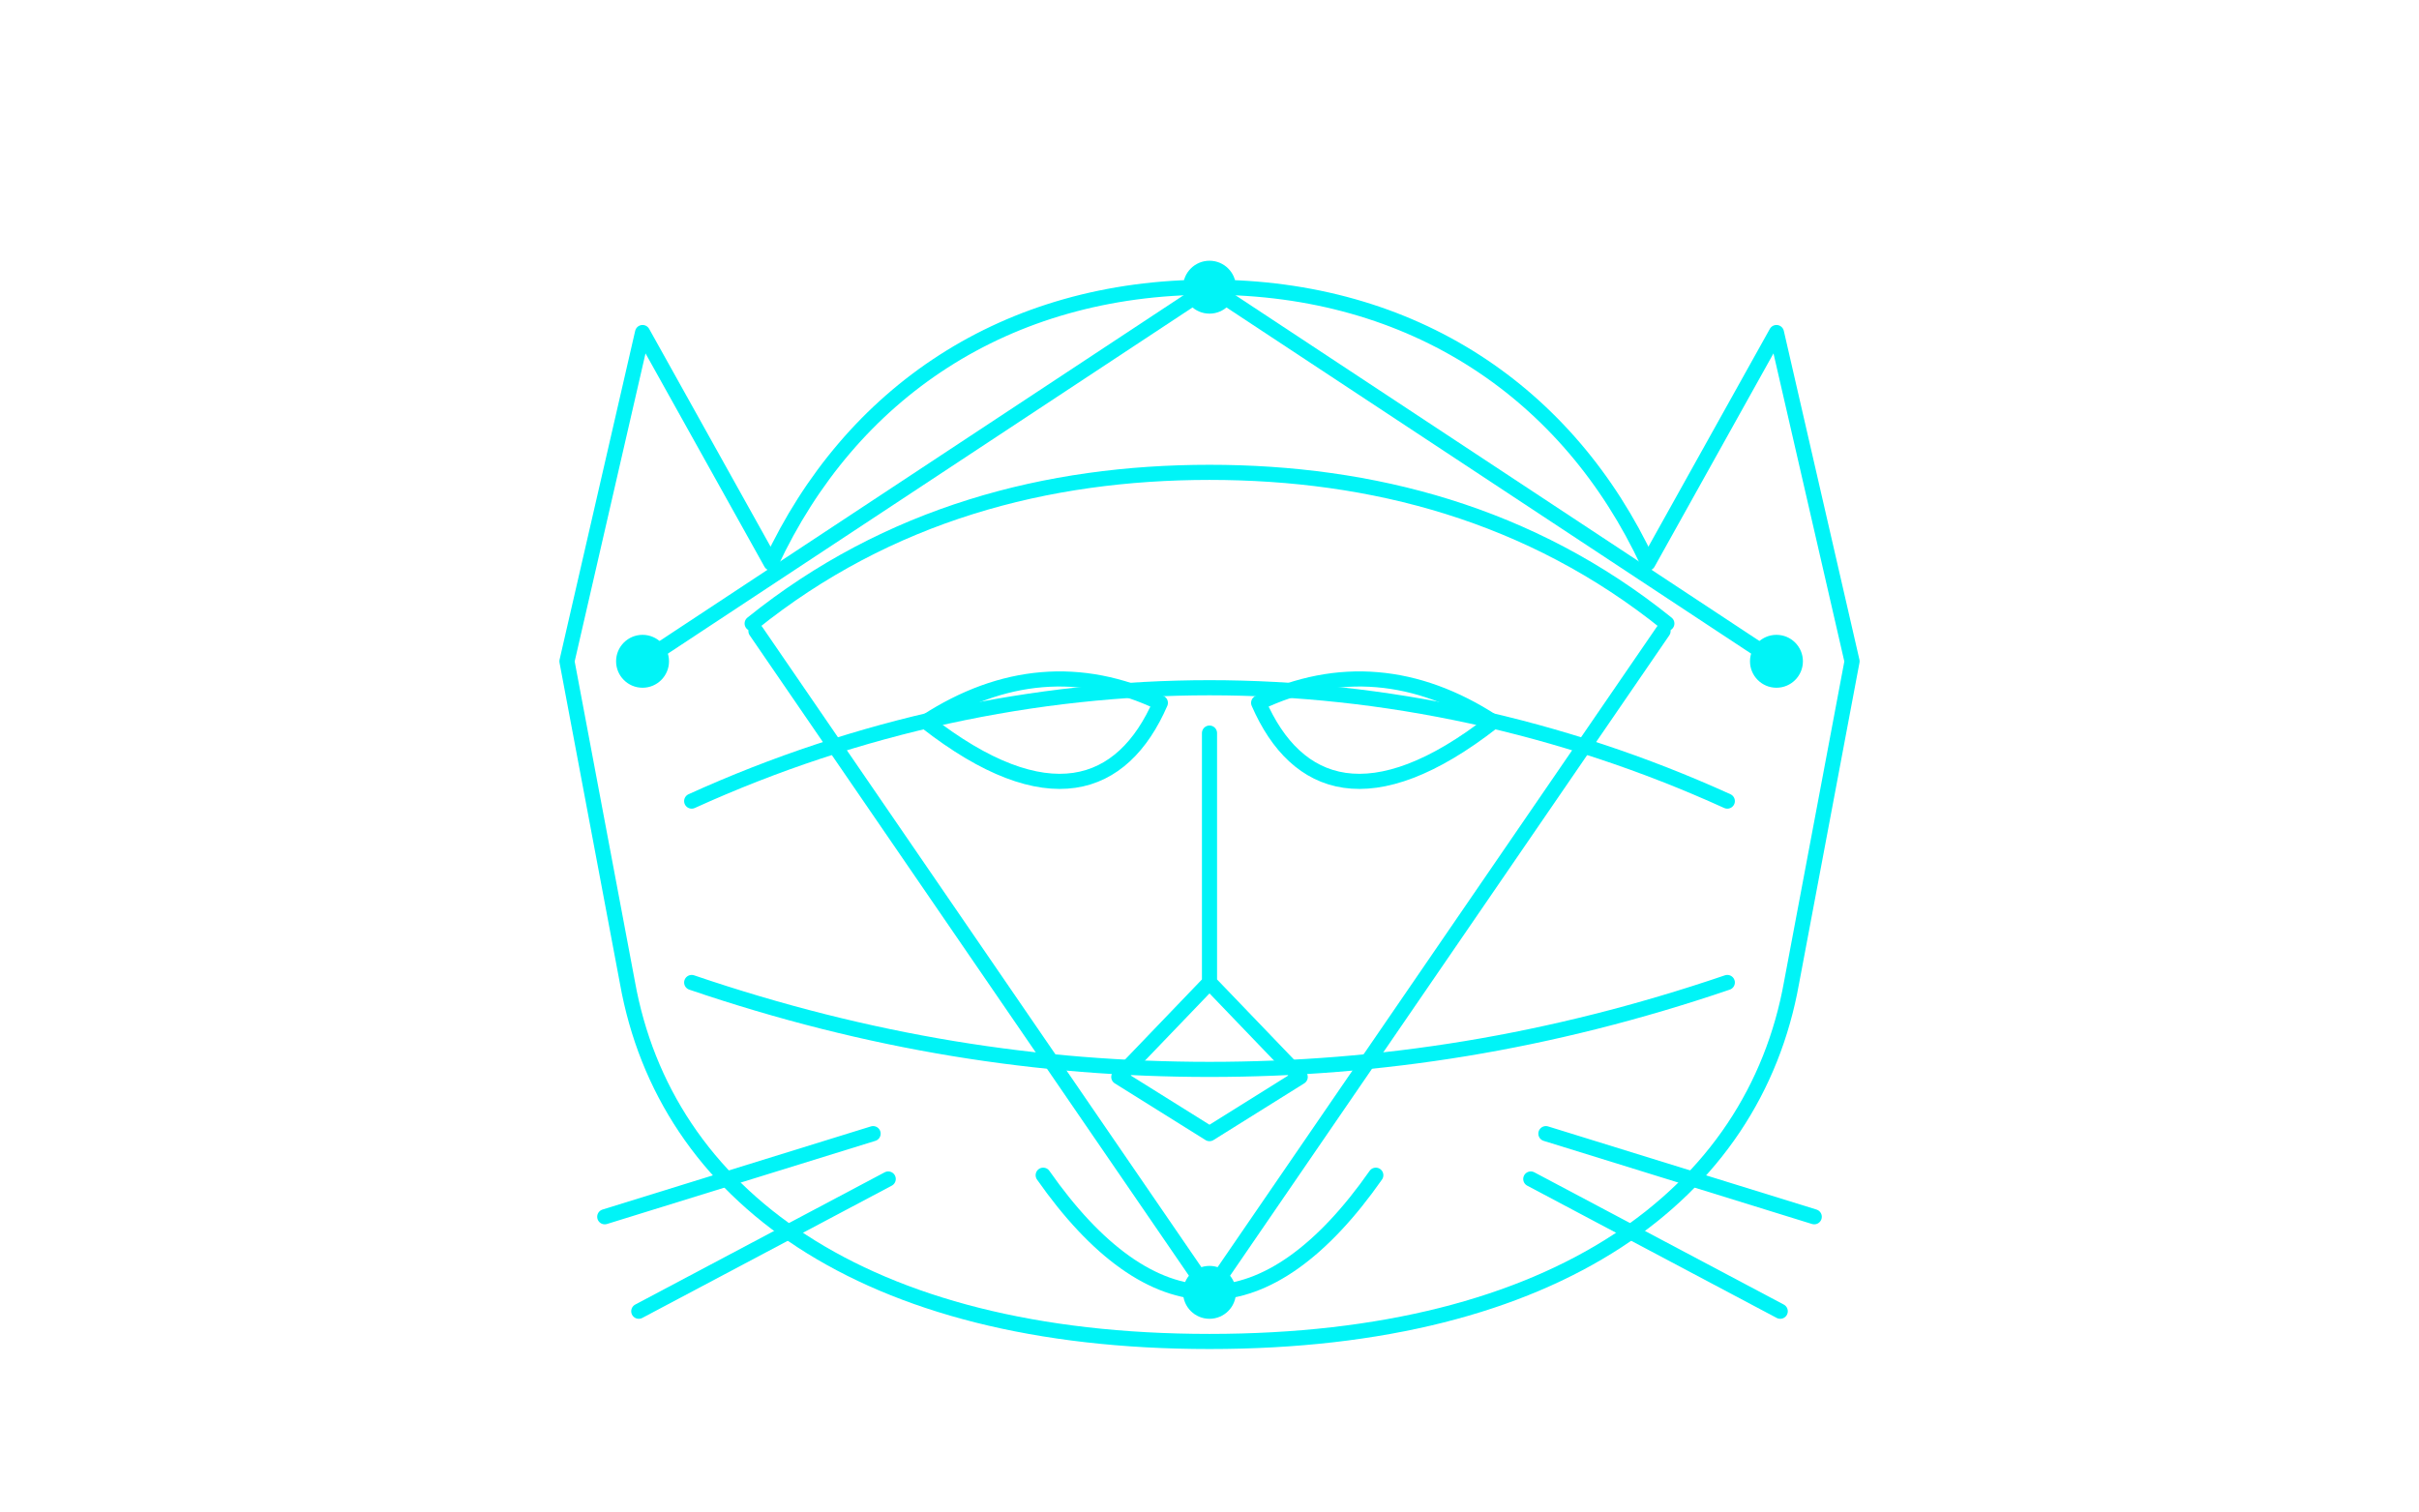
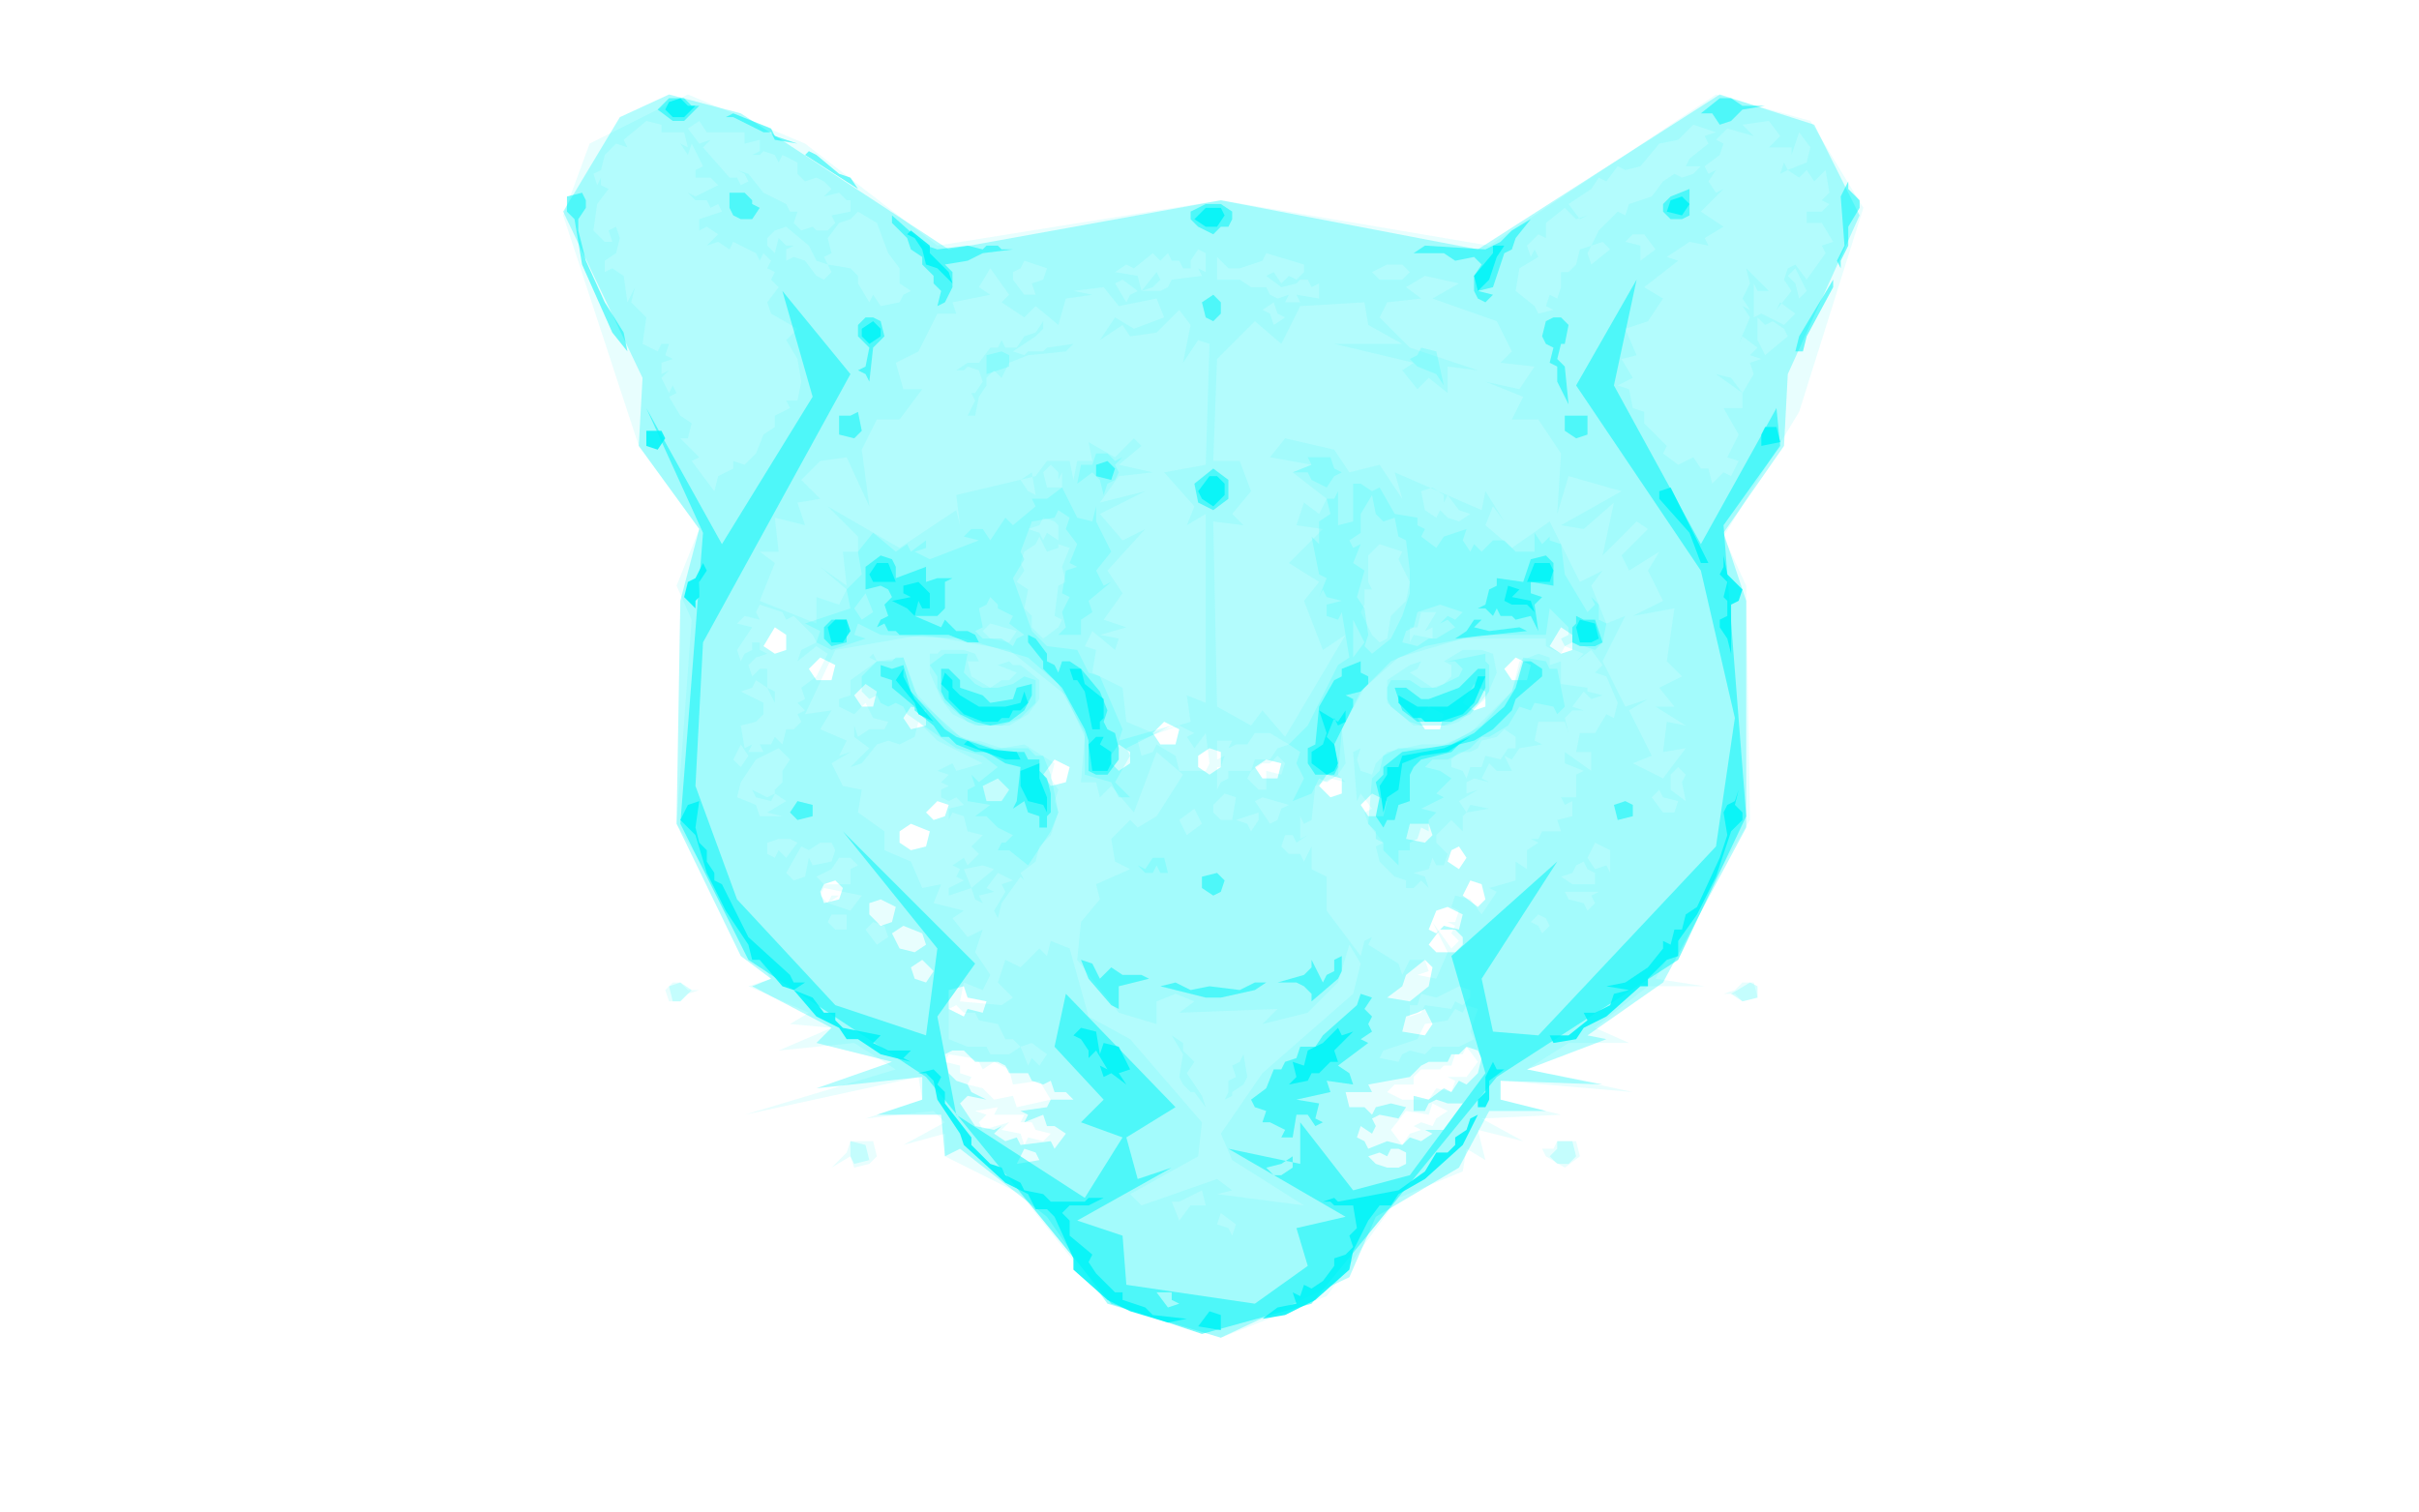
- <svg xmlns="http://www.w3.org/2000/svg" viewBox="0 0 640 400" fill="none" stroke="#00F4F7" stroke-width="4" stroke-linecap="round" stroke-linejoin="round">
-   <g>
-     <path d="M320 76C266 76 225 104 204 149l-34-61-20 87 16 85c10 56 62 95 154 95s144-39 154-95l16-85-20-87-34 61C415 104 374 76 320 76Z" />
-     <path d="M199 165c36-29 78-40 121-40s85 11 121 40M183 212c44-20 91-30 137-30s93 10 137 30M183 260c47 16 92 23 137 23s90-7 137-23" />
-     <path d="M245 191c20-13 41-15 62-5-10 23-30 30-62 5ZM395 191c-20-13-41-15-62-5 10 23 30 30 62 5Z" />
-     <path d="M320 194v66l-24 25 24 15 24-15-24-25M276 311c14 20 29 31 44 31s30-11 44-31" />
-     <path d="M231 300 160 322M235 312 169 347M409 300l71 22M405 312l66 35" />
-     <path d="M200 167 320 342M440 167 320 342M170 175 320 76M470 175 320 76" />
-     <circle cx="320" cy="76" r="7" fill="#00F4F7" stroke="none" />
-     <circle cx="170" cy="175" r="7" fill="#00F4F7" stroke="none" />
-     <circle cx="470" cy="175" r="7" fill="#00F4F7" stroke="none" />
-     <circle cx="320" cy="342" r="7" fill="#00F4F7" stroke="none" />
+ <svg xmlns="http://www.w3.org/2000/svg" aria-hidden="true" role="img" viewBox="0 0 640 400">
+   <g fill="#00F4F7" fill-rule="evenodd">
+     <path d="m408 304 1 2 5 3 4-3-1-4h-5l-1 2z" fill-opacity=".09" />
+     <path d="m231 302h-6l-1 3-4 4 5-3 1 3 4-1 2-2z" fill-opacity=".09" />
+     <path d="m331 275-3 6-2 1 1 3-2 1v3l-1 2 2-1v-1l3-2 1-2-1-6z" fill-opacity=".09" />
+     <path d="m310 274 3 5-1 6 1 2 2 2h1l3 4-1-3-4-6 2-3-3-3v-2z" fill-opacity=".09" />
+     <path d="m465 264-1-4h-3l-2 2-3 1h3l2 2z" fill-opacity=".09" />
+     <path d="m176 262 1 3h3l2-2 3-1h-3l-2-2h-2z" fill-opacity=".09" />
+     <path d="m424 184-4-1v-1l-7-1v-6l-3 1v-2l-3-1-5 2-2 8-11 11-7 3h-6l-9 2-3 3-1 3-3-1-1-3 1-3-2 1 1 13 1-2 3 4-2 1 1 3 4 5-2 1 1 4 4 4 3 1v2h2l2-2 2 2-1-3-3-1 4-1 1-3 1 2h2l1-3-3-3v-2l4-4 3 3v-4l1-1 6-1-5-1-1 2-2-3 5-3-3 1v-3l2-1 4 1-2-1 2-4 2 2h4l-2-4 2 1 2-3 6-1-2-1 1-5h7l1 3-1-4 2-2h3l-3-1 3-4 2 2zm-23 11v3h-2l-2 3-4-1-1 3h-3l-1 3-1-2-3-1v-2l2-2h3l2-1 1-2 4-1 2-2z" fill-opacity=".09" />
+     <path d="m231 173-1 1 2 1-7 5v4l-3 1v2l4 2 3-3 2 4 4 1-1 2h-4l-3 2-1-3v3l4 3-5 5 3-1 4-5 3-1 3 1 4-2 1-4 5 5 12 6-7 2-1-2-4 2 3 1-2 2 2 1-2 1v2l2 1 2-1 2 2-4 1v3l1-2 3 1 1 4 4 1-3 3 2 2-3 3-1-2-3 2 2 1-1 2 2 1-4 2v2l6-2 1 3 2 1-1-2 4-1-2-1 3-4 4 2-3 1 1 2-3 5 1 2 1-4 5-7 1 1-1-2 4-3 1-4 3-3 2-6-1-3 1-3-2-3 1-4-8-5-6 1-6-2 1-2-1 2h-3l-5-3-9-10-3-9-7 1zm32 57-6 5-2-5 5-1z" fill-opacity=".09" />
+     <path d="m395 173-3-1h-5l-5 3 2 1v3l-2 2-3 1-6-4 2-1 1-2-3 1-6 4v6l7 6h9l3-1 7-6 3-7z" fill-opacity=".09" />
+     <path d="m246 173v5l3 7 3 4 6 3h9l5-3 3-4v-5l-5-4h-2l-1-1-3 1 5 2-2 2h-2l-3 2-5-3-1-4h3l-1-2-3-1h-6l-1 1z" fill-opacity=".09" />
+     <path d="m284 91-7 1-1 1h-4l-1 1-3-1 6-4 2-2v-2l-2 3-3 1-2 3h-3l-1-2-1 2h-2l-3 4h-3l-3 2h2l1-1 3 1 1 3-2 3h-1l1 2-2 4h2l1-5 2-3 2 1-2-1v-2l2-2 2 2 2-4 5-2 10-1z" fill-opacity=".09" />
+     <path d="m156 38-7 19 20 61 16 22-6 15 4 9-4 54 25 41-6 2 16 7-5 3 11 1-14 6 20-2 11 7-40 12 46-10 1 6-15 5 18-2 3 3-11 6 11-3v6l20 10 23 29 30 9 28-11 19-26 17-7 1-6 5 3-2-8 12 3-11-6 21-1-16-4v-5l35 3-28-6 11-7h16l-9-4 14-11h15l-13-2 25-42-1-62-6-13 20-33 17-54-14-23-25-7-60 40-71-12-75 12-35-27-31-13zm167 283 4 3-1 3-1-2-3-1zm-5-6 1 4h-4l-3 4-2-5h2zm65-21-3 2-1 2-3-1-2 1 2 1-3 1-2 3-3-4 4-5 6 1 1-3zm-125 0 6-1-1 2h8l-1 2h3l1 2 4 1-2 2-4-1-1 2-1-3-5-1 2-2-7 2-1-2 2-2zm-8-13 1-2 6 1 2 1 1 2 3-2 4 2 1 4 7-1 3 5-9 2-1-3-5 1-3-3-4-1 1-2-3-1v-2zm141 0-3 4h-5l2 1-1 3-4-1-2 3h-7l-4-2 2-2h5v-2l2-2h5l1-1h2l1-3h2l1-2zm-121-4 3-1 4 3-2 3-2-2-1 2zm121-10-2 6 1 2-4 2h-7l-2 2-4-1-2 1-1 2-5-1 1-2 9-3 2-4 6-1 2-3 2 1 1-2zm-140 0 2-1 2 2h3l1 2 5 1 2 4h2l2 2-3 2h-5l-1-2h-5l-5-2zm138-5v2l-2 2-2-1-1 2-7-1-1 2-3 1v-3h2l1-3 4 1 6-3zm-158-18 3 1 1 3-3 2-3-4zm176-2 2 1 1 2-2 2-1-2-2-1zm-187 0h4v4h-3l-2-2zm194-6h9l-2 1 1 2-2 2-1-2-4-1zm-197 1 1-2 10 2-3 4-6-2 3-2h-2l-1 2zm205-3h-6l-3-2 3-1 1-2 2-1 1 2 2 1zm-195-5-2 1v4h-7l-2-2 4-2 2-3h3zm195-6 4 2v6l-1-2-3 1-2-3zm-202 0 1 2-1 3-5 1-1-2-1 5-3 1-2-2 4-7 2 1 3-2zm-17 0 3-1h3l2 1-3 4-2-2-1 2-2-1zm130-8v2l-2 3-1-2-3-1zm-17-1 2 4-4 3-2-4zm16-2 2-1 7 2-2 1-1 3-2 1zm-8-2 3 1-1 6h-3l-2-2v-2zm113 1 2-2 1 2 4 1-1 3h-3zm7-8 2 2-1 2 1 5-4-3v-4zm-106-3 2 2-1 3-4-1v5h-2l-3-3 1-2 3-2h2zm-132-2 3 3-2 3v3l-2 2v1l-2 1-4-2 1 2 4 1 1-2 3 2-5 3 4 1h-6l-1-3-5-2 1-4 4-6zm-10-1 2 3-2 3-2-2zm145 0-3 1-2 3h-4l-1 3h-6v2l-2 1-1 2v-6h1l1-3-2 1v-5h4l-1 2 2-1h3l2-3h4zm-40-1 11-4 4 2-2 1 2 3 3-4 1 8-1 2h-7l-1-4-5-3-1 2-3 1zm120-24 3 4-2 2 3 1 3 7-1 4-2-1-3 5h-4l-1 5h4v5l-7-5v3l5 2-2 1v6h-4l1 2 2-1v4l-4 1 1 3h-5l-1 2h-2l2 1-3 2v5l-3-2v5l-7 2 2 1-4 6-3-4-4-1-1 3 2 1-1 3h-2l2 1-1 2 2 2-2 2-5-7 4 8-3 7-5-1 3-1-1-3h-4l-2 4-1-3-8-5 1-2-2 1-1 4-9-12v-9l-4-2v-6l-2 4-1-2h-3l-2-2 1-3h2l1 2 3-2-2 1v-6l1 2 2-1 1-9 4-2 4 1-2-2 2-3-1-9 6-11 9-8 17-5h22v2l4 2 1-2 5 2-2 2zm-200 0 23-4 23 4 15 12 5 11-1 12h4l1 4 3-3 6 7 6-16 7 6-7 11-5 3-2-2-5 5 1 6 4 2-9 4 1 4-5 6-1 10 11 14 10 3v-6l5-2 5 2-4 3 26-1-4 4 12-3 8-8 3-10 3 5-2 8-24 21-11 16 3 7 19 12-23-3 4-1-4-3-20 7-3-3 18-10 1-9-19-22-11-6-5-18-5-2-1 4-2-2-5 5-4-2-2 6 4 4-3 2-11-1 1-5 5 2 2-4-4-6 2-6-4 2-4-5 3-2-8-2 2-5-5 1-3-7-7-3v-5l-7-5 1-6-5-1-3-6 5-3-3 1 2-4-7-3 3-5-7 1zm39-5 2-2 7 2-2 3-5-1zm120-5-3 5 2-1v3l-5-1-1 2v-4h2l1-4zm-179-2 6 2 1 2 2-1 5 5 1 2-4 2-1 3 5-4 3 2-3 6-4 3 1 3-2 1 2 2-2 1 1 2-2 2h-2l-1 4-2-2-1 2h-3l1 2h-4l1-2-2 1-1-6 4-1 2-2v-3l-6-3 3-1 1-2 3 2 2 4v-3l-2-1v-5h-2l-2 2-1-3 2-2 3-1-2-1v-2h-2v2l-2 1-1 2-1-3 4-6-4-1 2-2 4 1-1-2zm164-16 6 2-1 2 3 6-1 5-4 4-1 6-2 1-2-2-3-6 2-4-1 2v-4h2l-1-2 1-2-1 2v-7zm-90-2 2 4 3-1v-1l3 1-2 5 1 4-2 1-1 8 2 1-1 2-4 3-3-3v-3l-2-2 1-5-3-2 2-3-1-2 1-3 3-2zm-3-2 3-1 1-2 3 1 1 1v4l-3-2-1 2-1-2zm104-10 3-1 3 2v2l1-2 3 4 3 1-3 2-3-1-2-2-1 2-3-2zm-103-5 1 6-2-1-2-3zm5-2 2 2v2l1-2v4h-4l-1-4zm187-39 2 2 2-1 3 2 1 2-6 5-2-4zm-128-4 1 3 2 1-3 2-1-3-2-1zm-40-6 4 3-2 1-1 2-3-5zm35 11 7 6 5-10 17-1 1 6 9 5h-18l21 5-3 2 4 5 3-3 5 4v-7l8 1-18-6-8-8 2-4 9-1-4-3 5-3 9 2-7 4 17 6 4 8-3 3 9 1-4 6-9-2 10 4-3 6h7l6 9-1 16 3-10 14 4-16 9 6 1 8-7-3 14 9-9 3 2-7 7 2 4 8-5-3 5 4 8-8 4 11-2-2 14 4 4-6 3 4 5h-5l8 5-5-1-1 8 6-1-6 8-8-4 5-2-6-12 5-3-6 2-6-12 6-12-5 2-4-10 3-4-6 3-8-16-10 7-7-6 2-5 3 4-5-8-1 5-23-10 2 7-6-9-8 2-4-6-13-3-4 5 11 2-5 2 9 7-2 4-4-3-2 6 7 1-9 9 8 5-4 5 5 13 6-4-16 27-6-7-3 4-9-5-1-49 8 1-3-3 5-6-3-8h-7l1-27zm143-14 3 6-2 2-1-4-2-2zm-213 0 5 7-2 2 6 4 3-3 6 5 2-7 7-1-5-1 8-1 4 5 10-2 2 5-8 3-5-3-4 6 6-4 2 3 7-1 6-6 3 4-2 10 4-6 3 1-1 32-11 2 8 9-2 5 5-3v50l-5-2 1 7-10 3-7-3-1-9-8-4 1-6-3-1 2-4 6 5 1-3-5-1 7-2-6-2 5-7-4-6 10-11-6 3-6-7 12-6-12 3 5-7 9-1-9-2 6-5-2-2-5 5-7-4 1 5h-4l-1 5-1-5h-6l-3 4-21 5 1 8-1-4-15 10-19-11 8 8v4h-4l1 9-7-5 7 6-2 4-6-2v7l-15-6 4-10-4-3h5l-1-9 8 2-2-6 6-1-5-5 5-5 7-1 6 13-2-15 4-8h6l6-8h-5l-2-7 6-3 5-10h5l-1-3 10-2-3-2zm101 1 4-2h4l2 2-2 2h-6zm-92-3 6 2-1 3-3 1 1 3h-3l-3-4v-2l2-1zm51-1 3 3h3l6-2 1-2 10 3v2l-2 2-2-1-2 2-2-3-2 1 4 3 4-1 1-1h2l1 2 2-1v4l-6-1 1 2h-4l1-2-3 1-2-1-1-2h-4l-3-2h-6zm-3-1v5l-2-1 1 2-8 1-1 2-2 1h-5l3-1 2-2-1-2-4 5-1-4-6-1 3-2 2 1 5-4 2 2 2-2 1 2h2l1 2h2v-2l2-3zm105-3 2 2-5 4-1-3 1-2zm8-2h3l3 4-4 3v-4l-4-1zm-229 1 2-2 3-1 6 5 2 4 3 1 1 2-2 2-2-1-3-4-3-1-2 1v-3l2-1h-2l-2-2-1 4-2-2zm19-4 3-1 2-2 5 3 3 8 3 4v4l3 2-2 1-1 2-5 1-2-3-1 2-3-5v-2l-2-2-6-1-1-2 2-1-1-4zm232-24-3 1 1 2-5 4-1 2h4l-2 2-3 1-2-1-3 2-3 4-6 2-1 3-2-1-5 5-2 4-3 1-1 4-2 2h-2v4l-1 3-2-1-1 3 2 1-4 1-1-2-5-4 1-6 5-3-1-2-1 2-1-3 3-3 2 1v-4l5-4 3 3 3-1-2 1-3-4 6-4 2-3 2 1 3-4 2 1 4-1 5-6 5-1 4-4zm14-3 3 4-3 3h6v2l2-6 3 4-1 4-5 2-1-2-1 3 2-1 3 2 2-2 2 3 3-3 1 6-2 2 2 1-2 2h-4v3h4l3 5-3 1 1 2-5 7-3-4-2 1-1 3 2 3-4 5 1-2 4 3-3 3-6-3-2 1v-9l1 2h3l-6-6 1 4-2 4 2 3-2-1 2 3-3 7 1-2 4 3-2 2 3 1-3 1 1 3-3 5-3-4-4-1 7 5v4h-5l4 7-3 6 3 1-2 4-2-1-3 3-1-4h-2l-2-3-4 2-4-3 1-2-6-6v-3l-3-1-1-5-3-1 4-2-3-5 4-1-3-7 6-2 4-6-5-3 9-7-3-1 6-4 5 1-1-2 5-3-6-4 6-6-2 1-2-3 2-3-2 1-1-2 4-3 1-3-2-1 3-3 7 2-3-3zm-286 2 3-2 2 3h10v3l4-1v3l-2 1h2l1-1 3 1 1 2 1-2 4 2v3l2 2 3-1 2 1 2 2-2 2 4-1 2 2h1v3l-5 1 1 2-2 2h-3l-1-1-3 1-2-2 1-3h-2l-1-2-6-3-4-5-3-1 2 1 1 2-2 1-1-2h-2l-7-8 2-2-3 1zm-11-2 4 1v2h6l1 4-2-1 2 3 1-3 3 6-2 1v2h4l2 2-6 3-2-1 2 2h3l1 2 2-1 1 2-6 2v3l2-1 3 2-3 3 3-1 3 2 1-2 6 3 1 2 1-2 2 2-1 2 2 1-1 2 2 2-3 4 1 3 7 4-3 3 3 5 1 6-1 5h-3l1 2-4 2v3l-3 2-2 5-3 3-3-1v2l-4 2-1 4-6-8 2-1-5-5h2l1-4-3-2-3-5 2-1-1-2-1 2-2-4 2-2-2 1v-3l3-1-2-1 1-3h-2l-1 2-4-2 1-7-4-4 1-4-2 4-1-7-3-2-2 1v-3l3-2 1-4-1-3-2 1 1 3h-2l-3-3 1-7 3-4-2-1v-2l-1 2-1-3 2-1 1-4 3-3 3 1-1-2z" fill-opacity=".09" />
+     <path d="m412 302v2l-2 2 2 2h3l2-2-1-4z" fill-opacity=".16" />
+     <path d="m225 302v4l1 2 4-1-1-4z" fill-opacity=".16" />
+     <path d="m458 263 3 2 4-1v-3l-2-1z" fill-opacity=".16" />
+     <path d="m177 261 1 4h2l3-3-3-2z" fill-opacity=".16" />
+     <path d="m301 229 2 2h2l1-2 1 2h2l-1-4h-3l-2 3z" fill-opacity=".16" />
+     <path d="m412 177h-2l-1-2-6-1-3 9-8 9-9 5-4 1h-9l-4 2-1 4-2 2-1 12 2 2v2l2 1v2l4 4v-4h3v-2l2-1 1-3 2 1v-3l2-2-4-1 6-3-2-1 4-4-3-2-4-1 2-2h4l6-3 3-3h2l5-3 3-5 3 1 1-2 5 1 1 2 2-2z" fill-opacity=".16" />
+     <path d="m232 175-4 4v4l2 2 2-1 1 2 2 1 2-1 2 1 1 2 13 9 7 2 4 3-5 4-2-2 1 3-2 1v3l6 1-4 3h3l3 3 4 2-2 2h-1l-1 2h3l5 4 6-9 2-5-2-10-2-5h-2l-2-2h-9l-9-3-11-10-4-11h-2l-1 1z" fill-opacity=".16" />
+     <path d="m393 173-10 2h2l2 2-1 2-6 3h-4l-3-2h-5l-1 2v3l1 2 5 4 3 1h6l7-3 5-6v-7l-1-1z" fill-opacity=".16" />
+     <path d="m246 176 2 3v3l2 4 6 5 3 1h6l5-2 4-4v-6l-3-1-3 2-4 1h-4l-2-1-3-3 1-5h-6z" fill-opacity=".16" />
+     <path d="m231 141-4 5 1 6-4 4 1 5-12 4 4 2-1 3 4 2 9-3-3-1 1-3 6 3 22 1 17 5 8 7 7 13v11l7 2 2 4h3l-4-4 4-7-1-2 12-6-14 4 1-3-6-14-3-1-3-6-8-1-4-4-5-14 3-5-1-2 3-8 6-1 1-2 3 2-1 3 3 4-2 5 2 1-3 1-1 6 2 1-2 4 1 4-2 2h6v-4l3-2-1-3 6-5-2 1-2-4 4-5-4-8v-4l-1 4-4-1-4-8-4 3h-4l1 2-6 5-2-2-4 6-2-3h-3l-2 2 4 1-13 5-4-2 3-1v-2l-4 3-1-2-3 2zm31 17 2 2v1l4 2-1 2 4 3-2 1-1 2-3-2h-5l-2-2 2-1-1-5 2-1zm-33-1 2 5-3 2-2-3z" fill-opacity=".16" />
+     <path d="m410 139v3l-2 2-2-3v5h-5l-3-3h-3l-3 3-2-2-1 2-2-3 1-3-6 2-2 3-4-3 1-2-2-1v-2l-6-1-4-7-2 1-3-2h-2v10l-4 1v-9l-1 2h-2l1 4-3 2-3-2 3 2v6l-2-2 2 10 2 1-2 5 1-2 1 2 4 1-4 1v3l3 1 1-2 2 12-3 2-8 16-5 5 3 2-1 3 2 4-3 6 5-2 2-4 2 1 3-2 1-12 5-10 8-8 9-4 15-3h17l1-7 5 5v2l-2 1 1 2 2-1 6 2 2-2 1-5-2-1v-4l-2-2 1 2-2 2-6-10-1-8-3-1zm-52 25 3 6-3 4zm29-2-2 2-2-1-2 2 2-1 2 2-5 3h-2l-3 2-4-1 1-3 2-1 1-4 6-2zm-24-31 1 5 2 2 3-1 1 5 2 1 1 8v6l-2 6-3 6-5 4-2-2 1-3-1-7-2-3 2-7-3-2 2-5-2 1-1-2 3-2v-5z" fill-opacity=".16" />
+     <path d="m342 125h4l1 2 4 2 2-3 2-1-2-1-1-3h-6l1 2z" fill-opacity=".16" />
+     <path d="m297 121-2 1-2-2h-3l-1 3h-3l-1 5 4-3 2 2 1 4 1-3 2-1 1-2-1-2z" fill-opacity=".16" />
+     <path d="m261 94v5l6-2v-3l-2-1z" fill-opacity=".16" />
+     <path d="m376 92-1 2-2 1 2 2 5 2 2 3-2-9z" fill-opacity=".16" />
+     <path d="m164 31-15 25 21 44-1 18 16 22-5 19-1 59 17 35 8 6-5 2 21 11-4 4 20 5-20 7 28-3v6l-12 4h17l1 11 4-2 23 18 16 23 30 9 34-16 7-16 22-13 8-15h15l-12-3v-5l27 1-20-4 21-8-5-1 20-14 22-41v-60l-6-18 16-23 1-19 19-42-12-24-25-8-64 41-68-13-72 13-55-36-19-5zm208 277-2 1h-3l-3-1-2-2 3-1 2 1 1-2h2l2 1zm-103 0 2-4 3 1 1 2zm-19-29 2-1h3l3 3h6l2 1 1 2h5l1 2 3 1 2-1 1 3h3l2 2h-6l-1 2-7 1 2 1-1 2 5-2 1 3h2l3 2-3 4-1-2-8 1-1-2-3 1-3-2 2-2-2 1-5-1-4-6 2-2 5 1-4-2-1-2-3-1-2-2zm141-1 1 2-1 4-3 3-2-1-2 3-2-1-4 3-4-1v4h3l1-2 2-1 3 1h4l-5 7h-5l2 1-3 2-3-1-2 2-4-1-5 2-1-2-2-1 1-3 3 2 1-2-1-2 2-1 5 1 2-3-4-1-4 1-1 2-2-2h-4l-1-4h7l-1-2 11-2 3-3 2-1h5l1-2h2l2-2zm-14-11 2 4-2 3-6-1 1-4 3-1zm-126-5 4-1 1 3 5 1-1 3-4-1-1 2-4-2zm126-8 2 2-1 5-5 4-6-1 4-3 1-3zm-133 0 3 3-2 3-3-1-1-3zm137-8h4l2 2v2l-2 2h-5l-2-2zm-145 1 3-2 5 2 1 3-3 2-4-1zm147-7 4 2-1 4-4-1-2 2-2-1 2-5zm-153-1 3-1 4 2-1 4-3 1-3-3zm159-6 3 1 1 4-2 2-4-3zm-168 0 2 2-1 3-4 1-1-3 1-2zm165-9 2 3-2 3-3-2 1-3zm-148-4 3-2 5 2-1 4-4 1-3-2zm135-2h5l1 3-2 2-5-1zm-125-6 3 1-1 3-3 1-2-2zm115-2 4 2-1 4h-4l-2-3zm-99-4 3 3-2 3h-4l-1-4zm87-1 4 1v4l-3 1-3-3zm-72-4 4 2-1 4-4 1-2-3zm56 0 4 1-1 4h-4l-2-3zm-39-4 3 2v3l-3 2-3-3zm24 1 3 1v4l-3 2-3-2v-3zm-12-7 4 2-1 4h-4l-2-3zm70-4 4 2-1 4h-4l-2-3zm-137 0 4 1v4l-4 1-2-3zm149-6 3 2v4l-3 1-3-2zm-161 0 3 2-1 4h-3l-2-3zm172-7 4 2-1 4h-4l-2-3zm-184 0 4 2-1 4h-4l-2-3zm196-8 3 2v4l-3 1-3-2zm-208 0 3 2v4l-3 1-3-2z" fill-opacity=".3" />
+     <path d="m363 264-3-1-1 3-9 8-2 3h-4l-1 3-3 1-1 2h-2l-2 5-4 3 1 2 3 1-1 3h2l4 2-1 2h3l1-6h3l2 3 2-1-2-1 1-4-6-1 9-2-1-3 7 1-1-3-3-2 8-6-2-1 3-2-1-2 1-2-2-2z" fill-opacity=".52" />
+     <path d="m307 261 12 3h4l9-2 3-2h-3l-4 2-8-1-5 1-4-2z" fill-opacity=".52" />
+     <path d="m286 254 2 5 6 7 2 1v-6l8-2-2-1h-5l-3-2-3 3-2-4z" fill-opacity=".52" />
+     <path d="m355 253-2 1v3l-2 1-1 2-3-6v2l-2 2-7 2h5l2 1 2 2v2l7-6 1-2z" fill-opacity=".52" />
+     <path d="m322 231-4 1v3l3 2 2-1 1-3z" fill-opacity=".52" />
+     <path d="m427 213 1 4 4-1v-3l-2-1z" fill-opacity=".52" />
+     <path d="m209 215 2 2 4-1v-3l-4-1z" fill-opacity=".52" />
+     <path d="m393 177h-2l-5 5-8 3h-2l-4-3h-3l2 6 4 3h9l4-2 3-3 2-4z" fill-opacity=".52" />
+     <path d="m249 177v6l1 2 4 4 4 2 4 1 5-1 4-3 2-4v-3l-4 1-1 3-6 1-2-2-6-2v-2l-3-3z" fill-opacity=".52" />
+     <path d="m233 176v3l3 1v2l6 5v1l5 4 2 3h2l2 2 5 2h3l5 3 4 1-1 9-1 2 3-2 1 3 3 1v3h2v-3l1-1v-5l-1-4-2-2v-3h-3l-1-2h-6l-12-4-3-2-9-10-2-7-3 1z" fill-opacity=".52" />
+     <path d="m408 177-3-2h-2l-2 7-3 5-8 7-6 3-13 2-5 4v2l-2 2 1 4-1 5 2 3 1-2h2l1-4 3-1v-7l1-2 2-2 8-2 2-2 4-1 5-3 5-5 1-3 7-6z" fill-opacity=".52" />
+     <path d="m360 175-5 2v2l-2 1-4 7-1 10-2 1v4l2 3h5l1-2-1-6 5-10v-2l-2-1 4-1 2-2v-2l-2-1z" fill-opacity=".52" />
+     <path d="m272 168v2l4 5v2l5 5 6 11 1 3v8l2 1h3l3-4v-3l-1-4-2-1-1-2 1-3-2-5-5-6-3-2h-2l-1 3-1-2-2-1v-2l-3-4z" fill-opacity=".52" />
+     <path d="m385 169 19-2-2-1-8 1-4-1 2-2h-2l-2 3z" fill-opacity=".52" />
+     <path d="m224 164h-4l-2 2v3l2 2 4-1z" fill-opacity=".52" />
+     <path d="m417 163v2l-1 1v4l2 1h4l2-1-2-6h-3z" fill-opacity=".52" />
+     <path d="m411 149-2-2-4 1-2 6-7-1v2l-2 1-1 4-2 1h2l2 2 1-2 1 2h3l1 1 4-1 2 4-1-7 2-2-3-1v-3l6 1z" fill-opacity=".52" />
+     <path d="m229 150v6l4-1 2 1 1 2-2 2 1 3-2 1-1 2 2-1 1 2h2l1 1h13l5 2h3l-1-2-2-1h-3l-3-3-1 2-7-3h6l2-2v-7l2-1h-4l-3 1v-4l-8 3v-3l-1-2-3-1z" fill-opacity=".52" />
+     <path d="m316 128 1 5 4 2 4-3v-5l-4-3z" fill-opacity=".52" />
+     <path d="m290 123v3l4 1 1-3-2-2z" fill-opacity=".52" />
+     <path d="m414 110v4l3 2 3-1v-5z" fill-opacity=".52" />
+     <path d="m227 109-2 1h-3v5l4 1 2-2z" fill-opacity=".52" />
+     <path d="m411 84-2 1-1 4 1 2 2 1-1 4 2 1v4l3 6-1-10-2-2 1-4h1l1-5-2-2z" fill-opacity=".52" />
+     <path d="m231 84h-2l-2 2v3l3 3-1 5-2 1 2 1 1 2 1-9 3-3-1-4z" fill-opacity=".52" />
+     <path d="m321 78-3 2 1 4 2 1 2-2v-3z" fill-opacity=".52" />
+     <path d="m485 74-9 15-1 4h2l1-4 7-13z" fill-opacity=".52" />
+     <path d="m433 74-16 28 33 49 9 39-5 34-47 50-12-1-3-14 20-31-28 25 9 31-20 27-15 4-14-18v11l-19-4 31 18-13 3 3 10-14 10-34-5-1-13-12-4 25-14-9 3-3-11 13-8-29-30-3 14 13 14-6 6 11 4-10 16-34-22-5-26 10-14-35-35 25 31-3 23-24-8-26-28-11-30 2-38 39-71-18-22 8 28-24 39-20-36 15 33-6 77 18 36 47 31 49 60 24 8 29-8 49-60 48-31 18-38-6-77 15-21-1-10-20 36-23-42zm-127 268h4v2l2 1-3 1zm36-36v3l-3 2h-2l-2-2 4-1z" fill-opacity=".52" />
+     <path d="m405 58-5 3-3 3-4 2-16-1-3 2h8l3 2 5-1 2 2-2 3v4l1 2 2 1 2-2-4-1 4-1 3-9 2-1 1-3z" fill-opacity=".52" />
+     <path d="m236 57v2l4 4 1 3 3 2v2l3 3v2l2 2-1 4 2-1 2-4v-4l-2-2 6-1 4-2 8-1h-3l-1-1h-3l-1 1-4-1-8 1-3-1z" fill-opacity=".52" />
+     <path d="m315 56v2l2 2 4 2 2-2h2l1-2v-2l-3-2h-4z" fill-opacity=".52" />
+     <path d="m193 51v4l1 2 2 1h3l2-3-2-1v-1l-2-2z" fill-opacity=".52" />
+     <path d="m440 54v2l2 2h3l2-1v-7l-5 2z" fill-opacity=".52" />
+     <path d="m150 52v4l2 2 2 12 8 18 4 5-1-5-5-8-5-11-2-8v-3l2-3v-2l-1-2z" fill-opacity=".52" />
+     <path d="m489 48-2 4 1 13-2 4 1 2v-2l2-4v-5l3-5v-2l-3-3z" fill-opacity=".52" />
+     <path d="m213 41 14 9-2-3-3-1-6-5-2-1z" fill-opacity=".52" />
+     <path d="m192 31h2l8 4h2l1 2 6 1-6-2-1-2-10-4z" fill-opacity=".52" />
+     <path d="m450 30h3l2 3 3-1 3-3 6-1h-6l-3-2h-3z" fill-opacity=".52" />
+     <path d="m174 29 4 3h3l4-4h-2l-2-2h-4z" fill-opacity=".52" />
+     <path d="m317 351 6 1v-4l-3-1z" fill-opacity=".86" />
+     <path d="m391 295-2 1-1 3-3 2v2l-2 2h-3l-3 5-7 5-16 3-1-1-3 1h2l1 1h5l1 6-2 2 1 3-2 2-3 1v2l-3 4-3 2-2-1-1 3-2-1 1 3-5 1-4 3 6-1 8-4 9-8 1-5 4-8 3-4h3l2-3 7-4 10-9z" fill-opacity=".86" />
+     <path d="m243 284h2l2 2 1 5 6 9 1 3 11 10 6 3 2 4h3l2 2 5 11v3l9 8 6 3 10 3 5-1-9-1-2-2-6-2v-2h-2l-5-5-2-3 1-2-6-5v-4l-2-2 2-2h5l4-2h-4l-1 1h-9l-2-2-5-1-1-2-4-2-1-2-3-1-5-5v-2l-7-9v-3l-2-2 1-2-2-2z" fill-opacity=".86" />
+     <path d="m395 281-2 4v4l-2 2v2h2l1-2v-5l4-3h-2z" fill-opacity=".86" />
+     <path d="m358 273-3 1-1-2-4 4-4 2-1 4-3-1 1 4-2 2 5-1 1-2h2l3-3h2l-1-3z" fill-opacity=".86" />
+     <path d="m286 272-2 2 2 1 2 3v2l2-2 3 5-2-1 1 3 2-1 4 3-2-3 3-1-3-6-4-1-1 3-1-6z" fill-opacity=".86" />
+     <path d="m182 213-2 4 4 4 3 10 5 10 6 9 1 4h2l6 7 3 1 6 7 6 3 2 3h3l6 4 8 2-2-1 2-2h-6l-4-2 2-2-10-2-2-2v-2h-3l-3-4-5-2 3-2h-3l-1-2-11-10-7-14-2-1v-2l-2-3v-3l-2-2-1-4 1-7z" fill-opacity=".86" />
+     <path d="m460 209-1 3-2 1-1 2 1 6-2 6-6 13-3 2-1 4h-2l-1 4-2-1v2l-4 5-6 4-5 1 6 1-4 1-1 3-4 2h-3l1 2-5 4h-5l1 2 6-1 2-3 6-3 9-8h2v-2l5-5 3-1v-4l5-7 5-10 4-12 3-3v-2l-2-2z" fill-opacity=".86" />
+     <path d="m275 202-5 2v4l2 4 4 1 1 2v-4l-2-5z" fill-opacity=".86" />
+     <path d="m255 197 11 4h4l-1-2-10-1-3-2z" fill-opacity=".86" />
+     <path d="m389 195-7 3-11 2-1 3h-3v2l-2 3 1 7 1-4 3-2 1-7 5-2 7-1z" fill-opacity=".86" />
+     <path d="m290 195-2 2 1 7h4l1-2v-3l-3-2 1-2z" fill-opacity=".86" />
+     <path d="m356 188-2 3-5-3 2 6-1 3-3 2v3l4 3 2-1 1-2-1-5-2-2 2-5 1 2 2-1z" fill-opacity=".86" />
+     <path d="m393 179h-2l-1 3-7 5h-8l-5-3v2l4 4h2l1 1h4l6-2 3-3z" fill-opacity=".86" />
+     <path d="m249 181 2 2v2l4 4 5 2h4l1-1h2l1-2h2l2-2-1-3-1 3-4 1h-7l-5-3-2-2v-2l-2-2z" fill-opacity=".86" />
+     <path d="m283 177 1 3h1l2 3 2 10h2v-2l1-1v-5l-5-4-1-4z" fill-opacity=".86" />
+     <path d="m239 177-2 3 5 6 1 3 4 2-5-6-3-6z" fill-opacity=".86" />
+     <path d="m418 164-1 2 1 4h3l2-1-1-4z" fill-opacity=".86" />
+     <path d="m221 164-2 2 1 4h3l2-3-1-3z" fill-opacity=".86" />
+     <path d="m399 155-1 4 2 1h4l2 2-1-3-5-1 2-2z" fill-opacity=".86" />
+     <path d="m236 159 4 2 2 2 1-4 1 2h2v-4l-3-3-4 1v2l2 1z" fill-opacity=".86" />
+     <path d="m406 149-2 5h6l1-3-1-2z" fill-opacity=".86" />
+     <path d="m230 152 1 2h6l-2-5h-3z" fill-opacity=".86" />
+     <path d="m186 149-2 4-2 1-1 4 3 3v-2l1-1v-4l2-3z" fill-opacity=".86" />
+     <path d="m456 147v3l-1 2 2 2-1 4 1 1v4l-2 1v2l2 3 1 4v-13l2-1 1-3-4-4z" fill-opacity=".86" />
+     <path d="m439 130v2l8 9 3 8h2l-10-20z" fill-opacity=".86" />
+     <path d="m322 126h-2l-3 4 1 2 3 2 3-3v-3z" fill-opacity=".86" />
+     <path d="m171 114v4l3 1 2-3-1-2z" fill-opacity=".86" />
+     <path d="m467 113-1 2v3l5-1-1-4z" fill-opacity=".86" />
+     <path d="m228 87v2l2 2 3-2v-2l-2-2z" fill-opacity=".86" />
+     <path d="m398 65h-3v2l-5 6 1 4 3-3 2-6z" fill-opacity=".86" />
+     <path d="m241 61-1 1 2 1 2 3 1 4 3 1 4 4-1-3-5-5v-2z" fill-opacity=".86" />
+     <path d="m316 58 3 2h3l2-3-1-2h-4z" fill-opacity=".86" />
+     <path d="m441 56 4 1 2-3-2-2-3 1z" fill-opacity=".86" />
+     <path d="m176 29 2 2h3l3-3h-2l-2-2-3 1z" fill-opacity=".86" />
  </g>
</svg>
